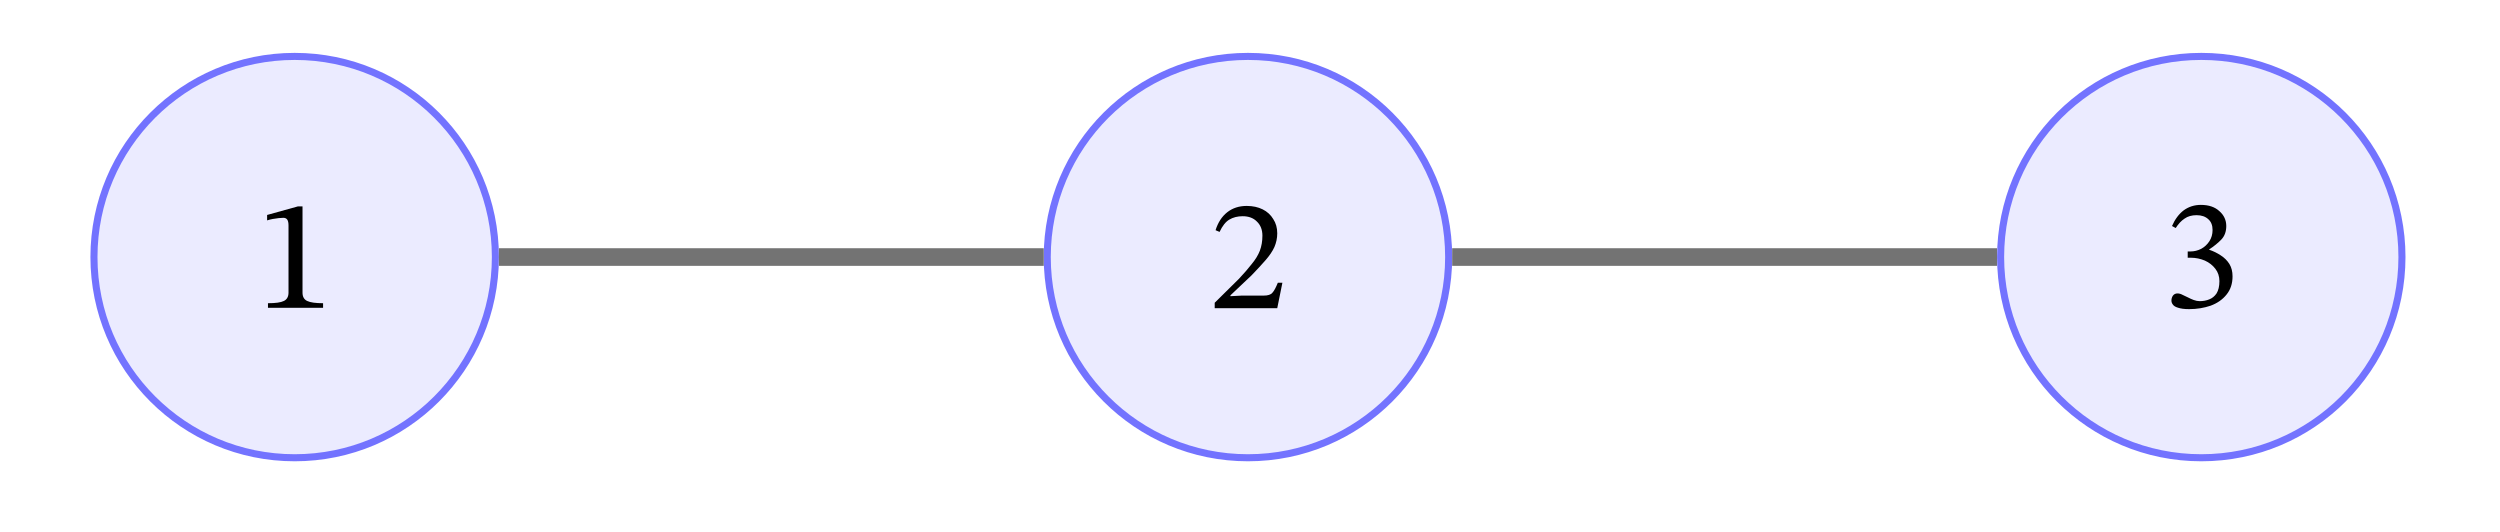
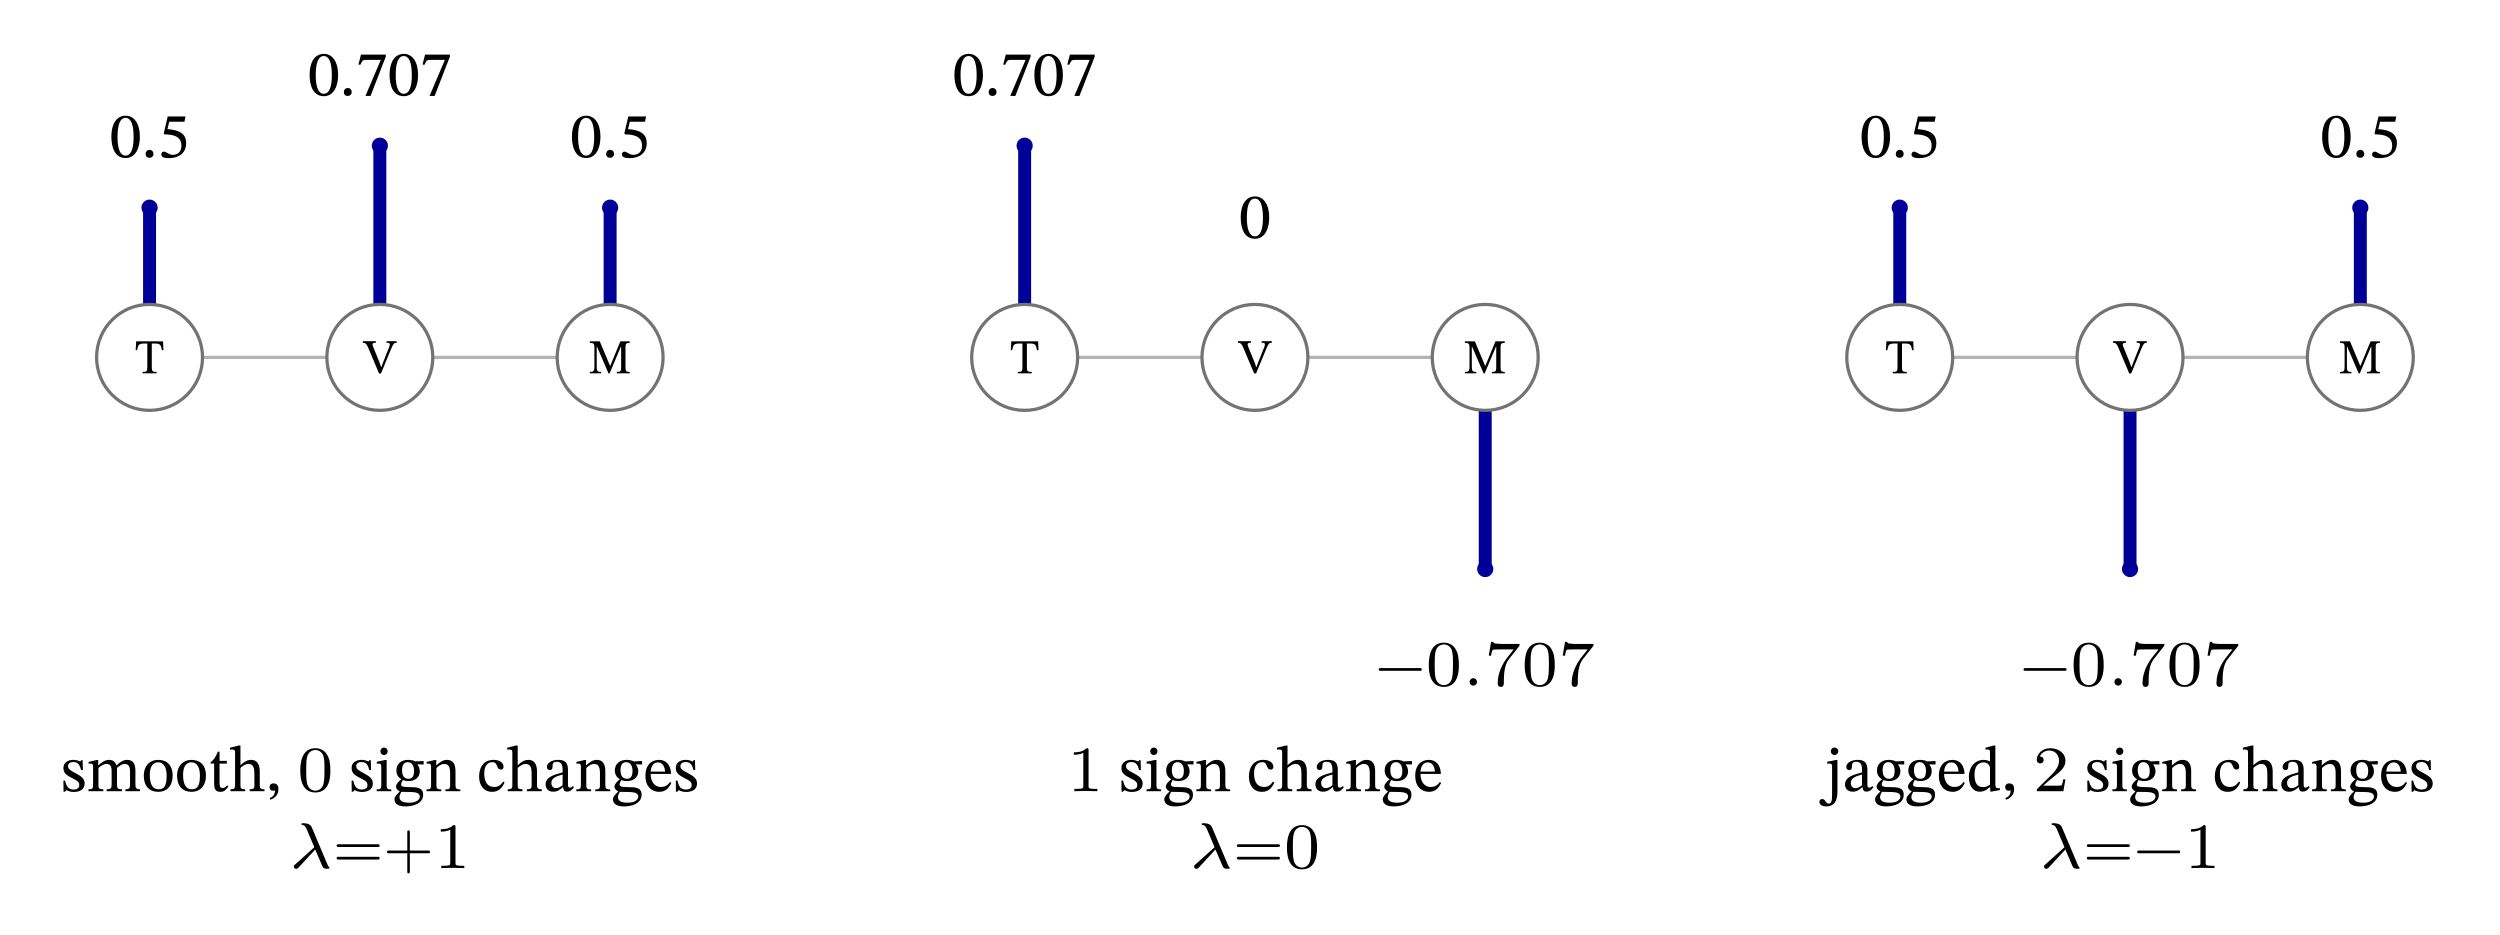
- <svg xmlns="http://www.w3.org/2000/svg" xmlns:xlink="http://www.w3.org/1999/xlink" width="136.77pt" height="29.05pt" viewBox="0 0 136.77 29.05">
+ <svg xmlns="http://www.w3.org/2000/svg" xmlns:xlink="http://www.w3.org/1999/xlink" width="305.43pt" height="114.14pt" viewBox="0 0 305.43 114.14">
  <defs>
    <g>
      <g id="glyph-0-0">
-         <path d="M 3.703 0 L 0.688 0 L 0.688 -0.25 C 1.102 -0.25 1.395 -0.289 1.562 -0.375 C 1.727 -0.457 1.812 -0.609 1.812 -0.828 L 1.812 -4.5 C 1.812 -4.645 1.789 -4.75 1.75 -4.812 C 1.707 -4.883 1.633 -4.922 1.531 -4.922 C 1.469 -4.922 1.383 -4.914 1.281 -4.906 C 1.176 -4.895 1.066 -4.879 0.953 -4.859 C 0.836 -4.836 0.734 -4.812 0.641 -4.781 L 0.641 -5.078 L 2.328 -5.547 L 2.578 -5.547 L 2.578 -0.828 C 2.578 -0.609 2.66 -0.457 2.828 -0.375 C 3.004 -0.289 3.297 -0.25 3.703 -0.25 Z M 3.703 0 " />
+         <path d="M 2.656 0 L 2.656 -0.172 C 2.141 -0.172 2.062 -0.234 2.062 -0.781 L 2.062 -3.641 L 2.438 -3.641 C 3.094 -3.641 3.172 -3.484 3.297 -2.828 L 3.484 -2.828 L 3.438 -3.906 L 0.156 -3.906 L 0.094 -2.828 L 0.266 -2.828 C 0.391 -3.484 0.484 -3.641 1.141 -3.641 L 1.516 -3.641 L 1.516 -0.781 C 1.516 -0.234 1.438 -0.172 0.938 -0.172 L 0.938 0 Z M 2.656 0 " />
      </g>
      <g id="glyph-0-1">
-         <path d="M 3.75 0 L 0.328 0 L 0.328 -0.297 L 1.656 -1.609 C 1.938 -1.91 2.172 -2.18 2.359 -2.422 C 2.555 -2.66 2.703 -2.898 2.797 -3.141 C 2.891 -3.391 2.938 -3.664 2.938 -3.969 C 2.938 -4.289 2.836 -4.547 2.641 -4.734 C 2.453 -4.93 2.191 -5.031 1.859 -5.031 C 1.578 -5.031 1.332 -4.969 1.125 -4.844 C 0.926 -4.727 0.75 -4.504 0.594 -4.172 L 0.375 -4.266 C 0.508 -4.691 0.723 -5.02 1.016 -5.25 C 1.305 -5.477 1.66 -5.594 2.078 -5.594 C 2.41 -5.594 2.703 -5.531 2.953 -5.406 C 3.203 -5.281 3.395 -5.102 3.531 -4.875 C 3.676 -4.656 3.75 -4.395 3.75 -4.094 C 3.75 -3.832 3.695 -3.582 3.594 -3.344 C 3.488 -3.113 3.328 -2.875 3.109 -2.625 C 2.898 -2.383 2.645 -2.109 2.344 -1.797 L 1.188 -0.703 L 1.188 -0.656 L 1.797 -0.688 L 3 -0.688 C 3.238 -0.688 3.398 -0.738 3.484 -0.844 C 3.578 -0.945 3.676 -1.129 3.781 -1.391 L 4.031 -1.391 Z M 3.75 0 " />
+         <path d="M 2.156 0.031 L 3.391 -2.953 C 3.672 -3.625 3.75 -3.719 4.078 -3.719 L 4.078 -3.906 L 2.828 -3.906 L 2.828 -3.719 C 3.109 -3.719 3.234 -3.688 3.234 -3.516 C 3.234 -3.422 3.203 -3.312 3.172 -3.234 L 2.422 -1.344 L 2.203 -0.75 L 2.172 -0.75 L 1.953 -1.375 L 1.234 -3.141 C 1.156 -3.312 1.125 -3.422 1.125 -3.5 C 1.125 -3.719 1.375 -3.719 1.531 -3.719 L 1.531 -3.906 L -0.062 -3.906 L -0.062 -3.719 C 0.266 -3.719 0.391 -3.578 0.562 -3.188 L 1.922 0.031 Z M 2.156 0.031 " />
      </g>
      <g id="glyph-0-2">
-         <path d="M 1.484 0.109 C 1.223 0.109 1.02 0.082 0.875 0.031 C 0.738 -0.008 0.645 -0.066 0.594 -0.141 C 0.539 -0.211 0.516 -0.285 0.516 -0.359 C 0.516 -0.453 0.539 -0.539 0.594 -0.625 C 0.656 -0.707 0.738 -0.75 0.844 -0.75 C 0.938 -0.75 1.031 -0.723 1.125 -0.672 C 1.219 -0.629 1.316 -0.582 1.422 -0.531 C 1.523 -0.477 1.629 -0.43 1.734 -0.391 C 1.848 -0.348 1.957 -0.328 2.062 -0.328 C 2.25 -0.328 2.422 -0.359 2.578 -0.422 C 2.742 -0.484 2.879 -0.594 2.984 -0.75 C 3.086 -0.914 3.141 -1.141 3.141 -1.422 C 3.141 -1.68 3.066 -1.906 2.922 -2.094 C 2.773 -2.289 2.582 -2.441 2.344 -2.547 C 2.102 -2.648 1.848 -2.703 1.578 -2.703 L 1.406 -2.703 L 1.406 -3.047 L 1.562 -3.047 C 1.758 -3.047 1.953 -3.094 2.141 -3.188 C 2.328 -3.289 2.477 -3.43 2.594 -3.609 C 2.707 -3.785 2.766 -3.988 2.766 -4.219 C 2.766 -4.477 2.688 -4.676 2.531 -4.812 C 2.375 -4.957 2.16 -5.031 1.891 -5.031 C 1.629 -5.031 1.41 -4.969 1.234 -4.844 C 1.055 -4.727 0.895 -4.555 0.75 -4.328 L 0.547 -4.438 C 0.711 -4.812 0.926 -5.098 1.188 -5.297 C 1.457 -5.492 1.77 -5.594 2.125 -5.594 C 2.562 -5.594 2.898 -5.477 3.141 -5.25 C 3.391 -5.031 3.516 -4.758 3.516 -4.438 C 3.516 -4.133 3.426 -3.891 3.25 -3.703 C 3.07 -3.516 2.848 -3.332 2.578 -3.156 L 2.578 -3.141 C 2.805 -3.066 3.02 -2.961 3.219 -2.828 C 3.414 -2.703 3.57 -2.547 3.688 -2.359 C 3.801 -2.172 3.859 -1.945 3.859 -1.688 C 3.859 -1.289 3.75 -0.957 3.531 -0.688 C 3.312 -0.414 3.02 -0.211 2.656 -0.078 C 2.301 0.043 1.91 0.109 1.484 0.109 Z M 1.484 0.109 " />
+         <path d="M 1.562 0 L 1.562 -0.172 C 1.109 -0.172 1.016 -0.25 1.016 -0.859 L 1.016 -3.266 L 1.047 -3.266 L 2.453 0 L 2.594 0 L 3.969 -3.266 L 4 -3.266 L 4 -0.703 C 4 -0.266 3.922 -0.172 3.469 -0.172 L 3.469 0 L 5.047 0 L 5.047 -0.172 C 4.625 -0.172 4.531 -0.266 4.531 -0.703 L 4.531 -3.188 C 4.531 -3.625 4.625 -3.719 5.047 -3.719 L 5.047 -3.906 L 3.906 -3.906 L 2.672 -0.922 L 2.641 -0.922 L 1.391 -3.906 L 0.172 -3.906 L 0.172 -3.719 C 0.641 -3.719 0.734 -3.625 0.734 -3.172 L 0.734 -0.859 C 0.734 -0.25 0.641 -0.172 0.172 -0.172 L 0.172 0 Z M 1.562 0 " />
+       </g>
+       <g id="glyph-1-0">
+         <path d="M 1.953 0.094 C 3.188 0.094 3.703 -1.156 3.703 -2.5 C 3.703 -4.141 2.984 -5.078 1.969 -5.078 C 0.828 -5.078 0.219 -4.031 0.219 -2.531 C 0.219 -1.125 0.688 0.094 1.953 0.094 Z M 1.953 -0.203 C 1.328 -0.203 0.969 -0.953 0.969 -2.484 C 0.969 -4.062 1.328 -4.812 1.938 -4.812 C 2.594 -4.812 2.938 -4.062 2.938 -2.453 C 2.938 -0.938 2.578 -0.203 1.953 -0.203 Z M 1.953 -0.203 " />
+       </g>
+       <g id="glyph-1-1">
+         <path d="M 0.953 0.062 C 1.266 0.062 1.453 -0.156 1.453 -0.391 C 1.453 -0.672 1.266 -0.906 0.969 -0.906 C 0.672 -0.906 0.484 -0.672 0.484 -0.406 C 0.484 -0.141 0.641 0.062 0.953 0.062 Z M 0.953 0.062 " />
+       </g>
+       <g id="glyph-1-2">
+         <path d="M 1.375 0.109 C 2.625 0.109 3.5 -0.516 3.5 -1.734 C 3.5 -2.969 2.531 -3.344 1.219 -3.438 L 1.438 -4.344 L 3.297 -4.344 L 3.422 -4.984 L 1.25 -4.984 L 0.766 -2.922 L 0.859 -2.797 C 1.906 -2.781 2.922 -2.578 2.922 -1.422 C 2.922 -0.594 2.422 -0.297 1.859 -0.297 C 1.359 -0.297 1.094 -0.688 0.781 -0.688 C 0.578 -0.688 0.469 -0.516 0.469 -0.344 C 0.469 -0.047 0.766 0.109 1.375 0.109 Z M 1.375 0.109 " />
+       </g>
+       <g id="glyph-1-3">
+         <path d="M 1.812 0.062 L 3.672 -4.734 L 3.672 -4.984 L 0.641 -4.984 L 0.328 -3.766 L 0.578 -3.75 C 0.797 -4.266 0.859 -4.344 1.297 -4.344 L 3.062 -4.344 L 1.188 0.062 Z M 1.812 0.062 " />
+       </g>
+       <g id="glyph-1-4">
+         <path d="M 0.328 0.062 L 0.5 0.062 L 0.672 -0.125 L 0.688 -0.125 C 0.891 -0.031 1.125 0.094 1.578 0.094 C 2.297 0.094 2.906 -0.203 2.906 -0.938 C 2.906 -1.531 2.516 -1.812 1.797 -2.203 C 1.141 -2.531 0.875 -2.734 0.875 -3.047 C 0.875 -3.406 1.156 -3.562 1.516 -3.562 C 2 -3.562 2.297 -3.344 2.469 -2.578 L 2.688 -2.578 L 2.656 -3.797 L 2.5 -3.797 L 2.359 -3.625 C 2.156 -3.719 1.922 -3.828 1.531 -3.828 C 0.844 -3.828 0.312 -3.484 0.312 -2.844 C 0.312 -2.25 0.641 -1.969 1.359 -1.609 C 2.094 -1.25 2.25 -1.094 2.25 -0.734 C 2.25 -0.359 1.953 -0.203 1.562 -0.203 C 0.984 -0.203 0.688 -0.484 0.516 -1.297 L 0.312 -1.297 Z M 0.328 0.062 " />
+       </g>
+       <g id="glyph-1-5">
+         <path d="M 4.344 0 L 4.344 -0.234 C 3.781 -0.234 3.734 -0.375 3.734 -0.922 L 3.734 -2.844 C 4 -3.062 4.328 -3.328 4.656 -3.328 C 5.016 -3.328 5.328 -3.156 5.328 -2.438 L 5.328 -0.922 C 5.328 -0.438 5.312 -0.234 4.766 -0.234 L 4.766 0 L 6.547 0 L 6.547 -0.234 C 6.016 -0.234 5.984 -0.422 5.984 -0.922 L 5.984 -2.531 C 5.984 -3.484 5.578 -3.828 4.969 -3.828 C 4.547 -3.828 4.141 -3.609 3.703 -3.172 L 3.672 -3.172 C 3.516 -3.562 3.25 -3.828 2.797 -3.828 C 2.266 -3.828 1.891 -3.547 1.469 -3.172 L 1.438 -3.172 L 1.438 -3.812 L 1.25 -3.812 L 0.266 -3.578 L 0.266 -3.359 C 0.266 -3.359 0.359 -3.375 0.469 -3.375 C 0.703 -3.375 0.812 -3.297 0.812 -3.016 L 0.812 -0.797 C 0.812 -0.328 0.75 -0.234 0.25 -0.234 L 0.25 0 L 2.062 0 L 2.062 -0.234 C 1.562 -0.234 1.469 -0.328 1.469 -0.766 L 1.469 -2.828 C 1.688 -3.031 2.047 -3.328 2.453 -3.328 C 2.812 -3.328 3.078 -3.156 3.078 -2.484 L 3.078 -0.922 C 3.078 -0.359 3.031 -0.234 2.469 -0.234 L 2.469 0 Z M 4.344 0 " />
+       </g>
+       <g id="glyph-1-6">
+         <path d="M 2.047 0.078 C 3.062 0.078 3.797 -0.609 3.797 -1.938 C 3.797 -3.109 3.125 -3.828 2.047 -3.828 C 0.969 -3.828 0.266 -3.062 0.266 -1.906 C 0.266 -0.625 0.938 0.078 2.047 0.078 Z M 2.078 -0.234 C 1.391 -0.234 1 -0.766 1 -2.016 C 1 -3.031 1.406 -3.531 2.016 -3.531 C 2.719 -3.531 3.062 -2.875 3.062 -1.906 C 3.062 -0.609 2.719 -0.234 2.078 -0.234 Z M 2.078 -0.234 " />
+       </g>
+       <g id="glyph-1-7">
+         <path d="M 2.312 -0.719 C 2.125 -0.484 2.016 -0.391 1.766 -0.391 C 1.453 -0.391 1.391 -0.578 1.391 -1.141 L 1.391 -3.375 L 2.281 -3.375 L 2.281 -3.703 L 1.391 -3.703 L 1.391 -4.828 L 1.188 -4.828 C 0.906 -4.156 0.672 -3.781 0.297 -3.547 L 0.297 -3.375 L 0.734 -3.375 L 0.734 -0.922 C 0.734 -0.203 0.953 0.078 1.484 0.078 C 2 0.078 2.156 -0.156 2.469 -0.578 Z M 2.312 -0.719 " />
+       </g>
+       <g id="glyph-1-8">
+         <path d="M 4.391 0 L 4.391 -0.234 C 3.891 -0.234 3.812 -0.375 3.812 -0.797 L 3.812 -2.375 C 3.812 -3.016 3.656 -3.828 2.75 -3.828 C 2.328 -3.828 1.969 -3.656 1.469 -3.188 L 1.453 -3.188 L 1.453 -5.578 L 1.234 -5.578 L 0.172 -5.312 L 0.172 -5.078 C 0.172 -5.078 0.281 -5.094 0.406 -5.094 C 0.609 -5.094 0.797 -5.062 0.797 -4.781 L 0.797 -0.734 C 0.797 -0.297 0.641 -0.234 0.234 -0.234 L 0.234 0 L 2.031 0 L 2.031 -0.234 C 1.484 -0.234 1.453 -0.359 1.453 -0.766 L 1.453 -2.844 C 1.828 -3.188 2.125 -3.328 2.422 -3.328 C 3.062 -3.328 3.156 -2.781 3.156 -2.141 L 3.156 -0.766 C 3.156 -0.391 3.125 -0.234 2.578 -0.234 L 2.578 0 Z M 4.391 0 " />
+       </g>
+       <g id="glyph-1-9">
+         <path d="M 0.547 1.047 C 0.875 0.906 1.531 0.625 1.531 -0.266 C 1.531 -0.703 1.328 -0.953 0.922 -0.953 C 0.609 -0.953 0.438 -0.75 0.438 -0.484 C 0.438 -0.266 0.562 -0.062 0.875 -0.062 C 0.953 -0.062 1.031 -0.078 1.109 -0.109 C 1.109 0.531 0.75 0.719 0.453 0.844 Z M 0.547 1.047 " />
+       </g>
+       <g id="glyph-1-10">
+         <path d="M 2.031 0 L 2.031 -0.219 C 1.5 -0.219 1.469 -0.344 1.469 -0.797 L 1.469 -3.812 L 1.25 -3.812 L 0.266 -3.594 L 0.266 -3.359 C 0.266 -3.359 0.344 -3.375 0.453 -3.375 C 0.688 -3.375 0.812 -3.344 0.812 -3 L 0.812 -0.797 C 0.812 -0.344 0.781 -0.219 0.25 -0.219 L 0.25 0 Z M 1.141 -4.422 C 1.422 -4.422 1.594 -4.641 1.594 -4.875 C 1.594 -5.109 1.422 -5.328 1.141 -5.328 C 0.875 -5.328 0.703 -5.109 0.703 -4.875 C 0.703 -4.641 0.875 -4.422 1.141 -4.422 Z M 1.141 -4.422 " />
+       </g>
+       <g id="glyph-1-11">
+         <path d="M 1.516 1.859 C 2.5 1.859 3.672 1.5 3.672 0.438 C 3.672 -0.469 2.922 -0.5 1.922 -0.5 C 1.188 -0.5 0.984 -0.578 0.984 -0.828 C 0.984 -0.953 1.109 -1.234 1.188 -1.359 C 1.406 -1.281 1.625 -1.234 1.875 -1.234 C 2.703 -1.234 3.266 -1.703 3.266 -2.438 C 3.266 -2.828 3.094 -3.094 2.984 -3.25 L 2.984 -3.281 L 3.734 -3.266 L 3.734 -3.688 L 2.719 -3.641 C 2.469 -3.766 2.172 -3.828 1.828 -3.828 C 1 -3.828 0.406 -3.344 0.406 -2.547 C 0.406 -2.031 0.625 -1.688 1.016 -1.469 L 1.016 -1.453 C 0.641 -1.172 0.359 -0.844 0.359 -0.547 C 0.359 -0.312 0.578 -0.078 0.812 0.016 L 0.812 0.047 C 0.375 0.453 0.172 0.734 0.172 0.984 C 0.172 1.422 0.469 1.859 1.516 1.859 Z M 1 0.078 C 1.109 0.078 1.266 0.094 1.891 0.094 C 1.922 0.094 1.938 0.094 1.969 0.094 C 2.5 0.109 3.266 0.109 3.266 0.656 C 3.266 1 2.906 1.406 1.969 1.406 C 1.156 1.406 0.781 1.172 0.781 0.719 C 0.781 0.547 0.844 0.375 1 0.078 Z M 1.875 -1.516 C 1.375 -1.516 1.094 -1.891 1.094 -2.578 C 1.094 -3.234 1.375 -3.547 1.781 -3.547 C 2.281 -3.547 2.562 -3.125 2.562 -2.484 C 2.562 -1.734 2.281 -1.516 1.875 -1.516 Z M 1.875 -1.516 " />
+       </g>
+       <g id="glyph-1-12">
+         <path d="M 4.391 0 L 4.391 -0.219 C 3.859 -0.219 3.797 -0.359 3.797 -0.797 L 3.797 -2.422 C 3.797 -3.344 3.469 -3.828 2.75 -3.828 C 2.25 -3.828 1.891 -3.547 1.469 -3.172 L 1.438 -3.172 L 1.453 -3.812 L 1.266 -3.812 L 0.266 -3.578 L 0.266 -3.359 C 0.266 -3.359 0.344 -3.375 0.469 -3.375 C 0.688 -3.375 0.812 -3.312 0.812 -3.016 L 0.812 -0.797 C 0.812 -0.359 0.781 -0.219 0.25 -0.219 L 0.25 0 L 2.062 0 L 2.062 -0.219 C 1.5 -0.219 1.469 -0.359 1.469 -0.797 L 1.469 -2.828 C 1.703 -3.047 2 -3.328 2.422 -3.328 C 2.781 -3.328 3.141 -3.172 3.141 -2.234 L 3.141 -0.797 C 3.141 -0.359 3.125 -0.219 2.562 -0.219 L 2.562 0 Z M 4.391 0 " />
+       </g>
+       <g id="glyph-1-13">
+         <path d="M 3.219 -1.172 C 2.875 -0.719 2.594 -0.516 2.094 -0.516 C 1.266 -0.516 0.891 -1.188 0.891 -2.156 C 0.891 -3.062 1.266 -3.547 1.906 -3.547 C 2.594 -3.547 2.328 -2.641 2.922 -2.641 C 3.141 -2.641 3.25 -2.766 3.25 -3 C 3.25 -3.453 2.797 -3.828 2.047 -3.828 C 0.906 -3.828 0.266 -3.031 0.266 -1.781 C 0.266 -0.688 0.859 0.078 1.844 0.078 C 2.688 0.078 3.078 -0.422 3.375 -1.062 Z M 3.219 -1.172 " />
+       </g>
+       <g id="glyph-1-14">
+         <path d="M 1.234 0.062 C 1.75 0.062 2.031 -0.172 2.406 -0.484 L 2.438 -0.484 C 2.484 -0.141 2.562 0.047 2.906 0.047 C 3.312 0.047 3.5 -0.125 3.766 -0.5 L 3.641 -0.625 C 3.531 -0.516 3.422 -0.438 3.266 -0.438 C 3.109 -0.438 3.031 -0.5 3.031 -0.828 L 3.031 -2.609 C 3.031 -3.438 2.719 -3.828 1.844 -3.828 C 0.984 -3.828 0.453 -3.406 0.453 -2.969 C 0.453 -2.703 0.625 -2.578 0.797 -2.578 C 1.016 -2.578 1.141 -2.703 1.141 -2.953 C 1.141 -3.422 1.219 -3.594 1.672 -3.594 C 2.141 -3.594 2.375 -3.328 2.375 -2.641 L 2.375 -2.297 C 1.703 -2.078 0.297 -1.875 0.297 -0.828 C 0.297 -0.328 0.625 0.062 1.234 0.062 Z M 2.375 -0.734 C 2.109 -0.5 1.828 -0.375 1.562 -0.375 C 1.219 -0.375 1 -0.625 1 -1.016 C 1 -1.641 1.656 -1.844 2.375 -2.031 Z M 2.375 -0.734 " />
+       </g>
+       <g id="glyph-1-15">
+         <path d="M 1.953 0.078 C 2.766 0.078 3.141 -0.422 3.438 -1.016 L 3.281 -1.125 C 3.031 -0.797 2.781 -0.516 2.141 -0.516 C 1.5 -0.516 0.922 -1.031 0.906 -2.109 L 3.406 -2.109 C 3.375 -3.203 2.797 -3.828 1.938 -3.828 C 1.016 -3.828 0.266 -3.203 0.266 -1.875 C 0.266 -0.609 1 0.078 1.953 0.078 Z M 0.906 -2.391 C 0.969 -3.109 1.266 -3.516 1.812 -3.516 C 2.375 -3.516 2.641 -2.984 2.672 -2.391 Z M 0.906 -2.391 " />
+       </g>
+       <g id="glyph-1-16">
+         <path d="M 0.094 1.859 C 1.016 1.859 1.453 1.266 1.453 0.016 L 1.453 -3.812 L 1.234 -3.812 L 0.203 -3.594 L 0.203 -3.359 C 0.203 -3.359 0.312 -3.375 0.438 -3.375 C 0.734 -3.375 0.797 -3.297 0.797 -2.953 L 0.797 0.25 C 0.797 1.094 0.766 1.516 0.375 1.516 C 0.016 1.516 -0.031 0.953 -0.406 0.953 C -0.609 0.953 -0.75 1.094 -0.75 1.281 C -0.75 1.641 -0.438 1.859 0.094 1.859 Z M 1.094 -4.422 C 1.375 -4.422 1.562 -4.641 1.562 -4.875 C 1.562 -5.109 1.375 -5.328 1.094 -5.328 C 0.812 -5.328 0.641 -5.109 0.641 -4.875 C 0.641 -4.641 0.828 -4.422 1.094 -4.422 Z M 1.094 -4.422 " />
+       </g>
+       <g id="glyph-1-17">
+         <path d="M 1.609 0.062 C 2.141 0.062 2.531 -0.234 2.844 -0.5 L 2.875 -0.5 L 2.875 0.047 L 3.047 0.047 L 4.062 -0.141 L 4.062 -0.359 L 3.891 -0.359 C 3.609 -0.359 3.5 -0.438 3.5 -0.844 L 3.5 -5.578 L 3.281 -5.578 L 2.297 -5.312 L 2.297 -5.078 C 2.297 -5.078 2.422 -5.094 2.5 -5.094 C 2.812 -5.094 2.844 -5.031 2.844 -4.688 L 2.844 -3.641 L 2.812 -3.641 C 2.578 -3.766 2.328 -3.828 2.078 -3.828 C 1.078 -3.828 0.266 -3.031 0.266 -1.734 C 0.266 -0.719 0.719 0.062 1.609 0.062 Z M 1.984 -0.5 C 1.312 -0.5 0.953 -0.953 0.953 -2.047 C 0.953 -3.031 1.406 -3.516 2.062 -3.516 C 2.547 -3.516 2.781 -3.203 2.844 -2.891 L 2.844 -0.797 C 2.562 -0.609 2.359 -0.5 1.984 -0.5 Z M 1.984 -0.5 " />
+       </g>
+       <g id="glyph-2-0">
+         <path d="M 5.703 -1.969 C 5.703 -2.062 5.641 -2.141 5.547 -2.141 L 0.594 -2.141 C 0.516 -2.141 0.438 -2.062 0.438 -1.969 C 0.438 -1.891 0.516 -1.812 0.594 -1.812 L 5.547 -1.812 C 5.641 -1.812 5.703 -1.891 5.703 -1.969 Z M 5.703 -1.969 " />
+       </g>
+       <g id="glyph-2-1">
+         <path d="M 4.078 -2.516 C 4.078 -3.391 3.984 -4.016 3.609 -4.562 C 3.375 -4.938 2.875 -5.25 2.25 -5.25 C 0.406 -5.25 0.406 -3.094 0.406 -2.516 C 0.406 -1.953 0.406 0.156 2.25 0.156 C 4.078 0.156 4.078 -1.953 4.078 -2.516 Z M 3.359 -2.625 C 3.359 -2.047 3.359 -1.453 3.25 -0.953 C 3.094 -0.234 2.562 -0.062 2.25 -0.062 C 1.875 -0.062 1.406 -0.281 1.234 -0.922 C 1.125 -1.391 1.125 -2.047 1.125 -2.625 C 1.125 -3.203 1.125 -3.797 1.25 -4.234 C 1.422 -4.859 1.922 -5.031 2.25 -5.031 C 2.672 -5.031 3.078 -4.766 3.219 -4.312 C 3.359 -3.875 3.359 -3.312 3.359 -2.625 Z M 3.359 -2.625 " />
+       </g>
+       <g id="glyph-2-2">
+         <path d="M 1.797 -0.453 C 1.797 -0.734 1.562 -0.906 1.344 -0.906 C 1.078 -0.906 0.891 -0.703 0.891 -0.453 C 0.891 -0.172 1.125 0 1.344 0 C 1.594 0 1.797 -0.219 1.797 -0.453 Z M 1.797 -0.453 " />
+       </g>
+       <g id="glyph-2-3">
+         <path d="M 4.312 -5.094 L 2.234 -5.094 C 1.922 -5.094 1.828 -5.094 1.547 -5.125 C 1.141 -5.156 1.125 -5.203 1.094 -5.344 L 0.828 -5.344 L 0.547 -3.656 L 0.828 -3.656 C 0.844 -3.766 0.922 -4.297 1.047 -4.375 C 1.109 -4.422 1.75 -4.422 1.859 -4.422 L 3.594 -4.422 L 2.766 -3.375 C 1.734 -2.016 1.641 -0.766 1.641 -0.297 C 1.641 -0.203 1.641 0.156 2.016 0.156 C 2.391 0.156 2.391 -0.203 2.391 -0.297 L 2.391 -0.609 C 2.391 -2.156 2.703 -2.859 3.047 -3.281 L 4.234 -4.781 C 4.312 -4.875 4.312 -4.891 4.312 -5.094 Z M 4.312 -5.094 " />
+       </g>
+       <g id="glyph-2-4">
+         <path d="M 4.938 -0.016 C 4.938 -0.062 4.906 -0.078 4.891 -0.094 C 4.797 -0.188 4.719 -0.359 4.688 -0.438 L 2.766 -4.984 C 2.703 -5.125 2.547 -5.484 1.703 -5.484 C 1.609 -5.484 1.5 -5.484 1.5 -5.375 C 1.5 -5.281 1.578 -5.266 1.625 -5.266 C 1.781 -5.234 1.938 -5.219 2.141 -4.766 L 3.078 -2.547 L 0.75 -0.453 C 0.641 -0.375 0.578 -0.312 0.578 -0.172 C 0.578 0.016 0.75 0.094 0.859 0.094 C 1 0.094 1.094 -0.016 1.125 -0.031 L 3.188 -2.266 C 3.594 -1.359 4.047 -0.219 4.125 -0.109 C 4.281 0.078 4.422 0.078 4.547 0.078 L 4.703 0.078 C 4.859 0.078 4.938 0.078 4.938 -0.016 Z M 4.938 -0.016 " />
+       </g>
+       <g id="glyph-2-5">
+         <path d="M 5.703 -2.75 C 5.703 -2.828 5.641 -2.906 5.547 -2.906 L 0.594 -2.906 C 0.516 -2.906 0.438 -2.828 0.438 -2.75 C 0.438 -2.656 0.516 -2.578 0.594 -2.578 L 5.547 -2.578 C 5.641 -2.578 5.703 -2.656 5.703 -2.75 Z M 5.703 -1.203 C 5.703 -1.297 5.641 -1.375 5.547 -1.375 L 0.594 -1.375 C 0.516 -1.375 0.438 -1.297 0.438 -1.203 C 0.438 -1.125 0.516 -1.047 0.594 -1.047 L 5.547 -1.047 C 5.641 -1.047 5.703 -1.125 5.703 -1.203 Z M 5.703 -1.203 " />
+       </g>
+       <g id="glyph-2-6">
+         <path d="M 5.703 -1.969 C 5.703 -2.062 5.641 -2.141 5.547 -2.141 L 3.234 -2.141 L 3.234 -4.453 C 3.234 -4.531 3.156 -4.609 3.078 -4.609 C 2.984 -4.609 2.922 -4.531 2.922 -4.453 L 2.922 -2.141 L 0.594 -2.141 C 0.516 -2.141 0.438 -2.062 0.438 -1.969 C 0.438 -1.891 0.516 -1.812 0.594 -1.812 L 2.922 -1.812 L 2.922 0.5 C 2.922 0.578 2.984 0.656 3.078 0.656 C 3.156 0.656 3.234 0.578 3.234 0.5 L 3.234 -1.812 L 5.547 -1.812 C 5.641 -1.812 5.703 -1.891 5.703 -1.969 Z M 5.703 -1.969 " />
+       </g>
+       <g id="glyph-2-7">
+         <path d="M 3.734 0 L 3.734 -0.281 L 3.438 -0.281 C 2.656 -0.281 2.656 -0.391 2.656 -0.641 L 2.656 -5.031 C 2.656 -5.234 2.625 -5.25 2.406 -5.25 C 1.906 -4.75 1.188 -4.75 0.859 -4.75 L 0.859 -4.453 C 1.047 -4.453 1.578 -4.453 2.016 -4.688 L 2.016 -0.641 C 2.016 -0.391 2.016 -0.281 1.219 -0.281 L 0.922 -0.281 L 0.922 0 L 2.328 -0.031 Z M 3.734 0 " />
+       </g>
+       <g id="glyph-2-8">
+         <path d="M 4 -1.438 L 3.719 -1.438 C 3.703 -1.266 3.625 -0.797 3.516 -0.719 C 3.453 -0.672 2.844 -0.672 2.734 -0.672 L 1.281 -0.672 C 2.109 -1.406 2.391 -1.625 2.859 -2 C 3.453 -2.469 4 -2.953 4 -3.703 C 4 -4.672 3.156 -5.25 2.141 -5.25 C 1.156 -5.25 0.5 -4.562 0.5 -3.828 C 0.5 -3.438 0.844 -3.391 0.922 -3.391 C 1.109 -3.391 1.344 -3.531 1.344 -3.812 C 1.344 -3.953 1.281 -4.234 0.875 -4.234 C 1.109 -4.797 1.656 -4.969 2.031 -4.969 C 2.812 -4.969 3.219 -4.344 3.219 -3.703 C 3.219 -3.016 2.734 -2.469 2.484 -2.188 L 0.578 -0.312 C 0.5 -0.234 0.5 -0.219 0.5 0 L 3.75 0 Z M 4 -1.438 " />
      </g>
    </g>
-     <clipPath id="clip-0">
-       <path clip-rule="nonzero" d="M 2.055 0 L 33 0 L 33 28.129 L 2.055 28.129 Z M 2.055 0 " />
-     </clipPath>
-     <clipPath id="clip-1">
-       <path clip-rule="nonzero" d="M 51 0 L 85 0 L 85 28.129 L 51 28.129 Z M 51 0 " />
-     </clipPath>
-     <clipPath id="clip-2">
-       <path clip-rule="nonzero" d="M 103 0 L 134.492 0 L 134.492 28.129 L 103 28.129 Z M 103 0 " />
-     </clipPath>
  </defs>
-   <path fill-rule="nonzero" fill="rgb(92%, 92%, 100%)" fill-opacity="1" d="M 27.102 14.062 C 27.102 8 22.184 3.086 16.121 3.086 C 10.059 3.086 5.141 8 5.141 14.062 C 5.141 20.129 10.059 25.043 16.121 25.043 C 22.184 25.043 27.102 20.129 27.102 14.062 Z M 27.102 14.062 " />
-   <g clip-path="url(#clip-0)">
-     <path fill="none" stroke-width="0.399" stroke-linecap="butt" stroke-linejoin="miter" stroke="rgb(45%, 45%, 100%)" stroke-opacity="1" stroke-miterlimit="10" d="M 11.34 0.002 C 11.34 6.262 6.261 11.337 -0 11.337 C -6.261 11.337 -11.34 6.262 -11.34 0.002 C -11.34 -6.263 -6.261 -11.338 -0 -11.338 C 6.261 -11.338 11.34 -6.263 11.34 0.002 Z M 11.34 0.002 " transform="matrix(0.968333, 0, 0, -0.968333, 16.12114, 14.06407)" />
-   </g>
-   <g fill="rgb(0%, 0%, 0%)" fill-opacity="1">
-     <use xlink:href="#glyph-0-0" x="13.972" y="16.838" />
-   </g>
-   <path fill-rule="nonzero" fill="rgb(92%, 92%, 100%)" fill-opacity="1" d="M 79.254 14.062 C 79.254 8 74.34 3.086 68.273 3.086 C 62.211 3.086 57.293 8 57.293 14.062 C 57.293 20.129 62.211 25.043 68.273 25.043 C 74.34 25.043 79.254 20.129 79.254 14.062 Z M 79.254 14.062 " />
-   <g clip-path="url(#clip-1)">
-     <path fill="none" stroke-width="0.399" stroke-linecap="butt" stroke-linejoin="miter" stroke="rgb(45%, 45%, 100%)" stroke-opacity="1" stroke-miterlimit="10" d="M 65.197 0.002 C 65.197 6.262 60.123 11.337 53.858 11.337 C 47.597 11.337 42.518 6.262 42.518 0.002 C 42.518 -6.263 47.597 -11.338 53.858 -11.338 C 60.123 -11.338 65.197 -6.263 65.197 0.002 Z M 65.197 0.002 " transform="matrix(0.968333, 0, 0, -0.968333, 16.12114, 14.06407)" />
-   </g>
-   <g fill="rgb(0%, 0%, 0%)" fill-opacity="1">
-     <use xlink:href="#glyph-0-1" x="66.126" y="16.86" />
-   </g>
-   <path fill-rule="nonzero" fill="rgb(92%, 92%, 100%)" fill-opacity="1" d="M 131.406 14.062 C 131.406 8 126.492 3.086 120.43 3.086 C 114.363 3.086 109.449 8 109.449 14.062 C 109.449 20.129 114.363 25.043 120.43 25.043 C 126.492 25.043 131.406 20.129 131.406 14.062 Z M 131.406 14.062 " />
-   <g clip-path="url(#clip-2)">
-     <path fill="none" stroke-width="0.399" stroke-linecap="butt" stroke-linejoin="miter" stroke="rgb(45%, 45%, 100%)" stroke-opacity="1" stroke-miterlimit="10" d="M 119.055 0.002 C 119.055 6.262 113.98 11.337 107.72 11.337 C 101.455 11.337 96.38 6.262 96.38 0.002 C 96.38 -6.263 101.455 -11.338 107.72 -11.338 C 113.98 -11.338 119.055 -6.263 119.055 0.002 Z M 119.055 0.002 " transform="matrix(0.968333, 0, 0, -0.968333, 16.12114, 14.06407)" />
-   </g>
-   <g fill="rgb(0%, 0%, 0%)" fill-opacity="1">
-     <use xlink:href="#glyph-0-2" x="118.279" y="16.803" />
-   </g>
-   <path fill="none" stroke-width="0.996" stroke-linecap="butt" stroke-linejoin="miter" stroke="rgb(45%, 45%, 45%)" stroke-opacity="1" stroke-miterlimit="10" d="M 11.537 0.002 L 42.321 0.002 M 65.395 0.002 L 96.178 0.002 " transform="matrix(0.968333, 0, 0, -0.968333, 16.12114, 14.06407)" />
+   <path fill="none" stroke-width="0.399" stroke-linecap="butt" stroke-linejoin="miter" stroke="rgb(70%, 70%, 70%)" stroke-opacity="1" stroke-miterlimit="10" d="M -0.001 0.001 L 56.692 0.001 " transform="matrix(0.992522, 0, 0, -0.992522, 18.27098, 43.66103)" />
+   <path fill="none" stroke-width="1.594" stroke-linecap="butt" stroke-linejoin="miter" stroke="rgb(0%, 0%, 59.999%)" stroke-opacity="1" stroke-miterlimit="10" d="M -0.001 0.001 L -0.001 18.424 " transform="matrix(0.992522, 0, 0, -0.992522, 18.27098, 43.66103)" />
+   <path fill-rule="nonzero" fill="rgb(0%, 0%, 59.999%)" fill-opacity="1" d="M 19.262 25.375 C 19.262 24.828 18.816 24.383 18.27 24.383 C 17.727 24.383 17.281 24.828 17.281 25.375 C 17.281 25.918 17.727 26.363 18.27 26.363 C 18.816 26.363 19.262 25.918 19.262 25.375 Z M 19.262 25.375 " />
+   <path fill="none" stroke-width="1.594" stroke-linecap="butt" stroke-linejoin="miter" stroke="rgb(0%, 0%, 59.999%)" stroke-opacity="1" stroke-miterlimit="10" d="M 28.347 0.001 L 28.347 26.055 " transform="matrix(0.992522, 0, 0, -0.992522, 18.27098, 43.66103)" />
+   <path fill-rule="nonzero" fill="rgb(0%, 0%, 59.999%)" fill-opacity="1" d="M 47.395 17.801 C 47.395 17.258 46.953 16.812 46.406 16.812 C 45.859 16.812 45.418 17.258 45.418 17.801 C 45.418 18.348 45.859 18.793 46.406 18.793 C 46.953 18.793 47.395 18.348 47.395 17.801 Z M 47.395 17.801 " />
+   <path fill="none" stroke-width="1.594" stroke-linecap="butt" stroke-linejoin="miter" stroke="rgb(0%, 0%, 59.999%)" stroke-opacity="1" stroke-miterlimit="10" d="M 56.692 0.001 L 56.692 18.424 " transform="matrix(0.992522, 0, 0, -0.992522, 18.27098, 43.66103)" />
+   <path fill-rule="nonzero" fill="rgb(0%, 0%, 59.999%)" fill-opacity="1" d="M 75.531 25.375 C 75.531 24.828 75.086 24.383 74.539 24.383 C 73.996 24.383 73.551 24.828 73.551 25.375 C 73.551 25.918 73.996 26.363 74.539 26.363 C 75.086 26.363 75.531 25.918 75.531 25.375 Z M 75.531 25.375 " />
+   <path fill-rule="nonzero" fill="rgb(100%, 100%, 100%)" fill-opacity="1" stroke-width="0.399" stroke-linecap="butt" stroke-linejoin="miter" stroke="rgb(45%, 45%, 45%)" stroke-opacity="1" stroke-miterlimit="10" d="M 6.52 0.001 C 6.52 3.602 3.6 6.518 -0.001 6.518 C -3.603 6.518 -6.519 3.602 -6.519 0.001 C -6.519 -3.6 -3.603 -6.521 -0.001 -6.521 C 3.6 -6.521 6.52 -3.6 6.52 0.001 Z M 6.52 0.001 " transform="matrix(0.992522, 0, 0, -0.992522, 18.27098, 43.66103)" />
+   <g fill="rgb(0%, 0%, 0%)" fill-opacity="1">
+     <use xlink:href="#glyph-0-0" x="16.482" y="45.61" />
+   </g>
+   <path fill-rule="nonzero" fill="rgb(100%, 100%, 100%)" fill-opacity="1" stroke-width="0.399" stroke-linecap="butt" stroke-linejoin="miter" stroke="rgb(45%, 45%, 45%)" stroke-opacity="1" stroke-miterlimit="10" d="M 34.865 0.001 C 34.865 3.602 31.948 6.518 28.347 6.518 C 24.746 6.518 21.826 3.602 21.826 0.001 C 21.826 -3.6 24.746 -6.521 28.347 -6.521 C 31.948 -6.521 34.865 -3.6 34.865 0.001 Z M 34.865 0.001 " transform="matrix(0.992522, 0, 0, -0.992522, 18.27098, 43.66103)" />
+   <g fill="rgb(0%, 0%, 0%)" fill-opacity="1">
+     <use xlink:href="#glyph-0-1" x="44.388" y="45.595" />
+   </g>
+   <path fill-rule="nonzero" fill="rgb(100%, 100%, 100%)" fill-opacity="1" stroke-width="0.399" stroke-linecap="butt" stroke-linejoin="miter" stroke="rgb(45%, 45%, 45%)" stroke-opacity="1" stroke-miterlimit="10" d="M 63.213 0.001 C 63.213 3.602 60.293 6.518 56.692 6.518 C 53.091 6.518 50.175 3.602 50.175 0.001 C 50.175 -3.6 53.091 -6.521 56.692 -6.521 C 60.293 -6.521 63.213 -3.6 63.213 0.001 Z M 63.213 0.001 " transform="matrix(0.992522, 0, 0, -0.992522, 18.27098, 43.66103)" />
+   <g fill="rgb(0%, 0%, 0%)" fill-opacity="1">
+     <use xlink:href="#glyph-0-2" x="71.886" y="45.61" />
+   </g>
+   <g fill="rgb(0%, 0%, 0%)" fill-opacity="1">
+     <use xlink:href="#glyph-1-0" x="13.386" y="19.213" />
+     <use xlink:href="#glyph-1-1" x="17.301" y="19.213" />
+     <use xlink:href="#glyph-1-2" x="19.24" y="19.213" />
+   </g>
+   <g fill="rgb(0%, 0%, 0%)" fill-opacity="1">
+     <use xlink:href="#glyph-1-0" x="37.605" y="11.658" />
+     <use xlink:href="#glyph-1-1" x="41.521" y="11.658" />
+     <use xlink:href="#glyph-1-3" x="43.459" y="11.658" />
+     <use xlink:href="#glyph-1-0" x="47.375" y="11.658" />
+     <use xlink:href="#glyph-1-3" x="51.29" y="11.658" />
+   </g>
+   <g fill="rgb(0%, 0%, 0%)" fill-opacity="1">
+     <use xlink:href="#glyph-1-0" x="69.656" y="19.213" />
+     <use xlink:href="#glyph-1-1" x="73.572" y="19.213" />
+     <use xlink:href="#glyph-1-2" x="75.51" y="19.213" />
+   </g>
+   <path fill="none" stroke-width="0.399" stroke-linecap="butt" stroke-linejoin="miter" stroke="rgb(70%, 70%, 70%)" stroke-opacity="1" stroke-miterlimit="10" d="M 107.718 0.001 L 164.412 0.001 " transform="matrix(0.992522, 0, 0, -0.992522, 18.27098, 43.66103)" />
+   <path fill="none" stroke-width="1.594" stroke-linecap="butt" stroke-linejoin="miter" stroke="rgb(0%, 0%, 59.999%)" stroke-opacity="1" stroke-miterlimit="10" d="M 107.718 0.001 L 107.718 26.055 " transform="matrix(0.992522, 0, 0, -0.992522, 18.27098, 43.66103)" />
+   <path fill-rule="nonzero" fill="rgb(0%, 0%, 59.999%)" fill-opacity="1" d="M 126.172 17.801 C 126.172 17.258 125.73 16.812 125.184 16.812 C 124.637 16.812 124.195 17.258 124.195 17.801 C 124.195 18.348 124.637 18.793 125.184 18.793 C 125.73 18.793 126.172 18.348 126.172 17.801 Z M 126.172 17.801 " />
+   <path fill="none" stroke-width="1.594" stroke-linecap="butt" stroke-linejoin="miter" stroke="rgb(0%, 0%, 59.999%)" stroke-opacity="1" stroke-miterlimit="10" d="M 136.063 0.001 L 136.063 0.001 " transform="matrix(0.992522, 0, 0, -0.992522, 18.27098, 43.66103)" />
+   <path fill-rule="nonzero" fill="rgb(0%, 0%, 59.999%)" fill-opacity="1" d="M 154.309 43.66 C 154.309 43.113 153.863 42.672 153.316 42.672 C 152.773 42.672 152.328 43.113 152.328 43.66 C 152.328 44.207 152.773 44.648 153.316 44.648 C 153.863 44.648 154.309 44.207 154.309 43.66 Z M 154.309 43.66 " />
+   <path fill="none" stroke-width="1.594" stroke-linecap="butt" stroke-linejoin="miter" stroke="rgb(0%, 0%, 59.999%)" stroke-opacity="1" stroke-miterlimit="10" d="M 164.412 0.001 L 164.412 -26.053 " transform="matrix(0.992522, 0, 0, -0.992522, 18.27098, 43.66103)" />
+   <path fill-rule="nonzero" fill="rgb(0%, 0%, 59.999%)" fill-opacity="1" d="M 182.441 69.52 C 182.441 68.973 182 68.531 181.453 68.531 C 180.906 68.531 180.465 68.973 180.465 69.52 C 180.465 70.066 180.906 70.508 181.453 70.508 C 182 70.508 182.441 70.066 182.441 69.52 Z M 182.441 69.52 " />
+   <path fill-rule="nonzero" fill="rgb(100%, 100%, 100%)" fill-opacity="1" stroke-width="0.399" stroke-linecap="butt" stroke-linejoin="miter" stroke="rgb(45%, 45%, 45%)" stroke-opacity="1" stroke-miterlimit="10" d="M 114.24 0.001 C 114.24 3.602 111.319 6.518 107.718 6.518 C 104.117 6.518 101.197 3.602 101.197 0.001 C 101.197 -3.6 104.117 -6.521 107.718 -6.521 C 111.319 -6.521 114.24 -3.6 114.24 0.001 Z M 114.24 0.001 " transform="matrix(0.992522, 0, 0, -0.992522, 18.27098, 43.66103)" />
+   <g fill="rgb(0%, 0%, 0%)" fill-opacity="1">
+     <use xlink:href="#glyph-0-0" x="123.395" y="45.61" />
+   </g>
+   <path fill-rule="nonzero" fill="rgb(100%, 100%, 100%)" fill-opacity="1" stroke-width="0.399" stroke-linecap="butt" stroke-linejoin="miter" stroke="rgb(45%, 45%, 45%)" stroke-opacity="1" stroke-miterlimit="10" d="M 142.584 0.001 C 142.584 3.602 139.664 6.518 136.063 6.518 C 132.466 6.518 129.545 3.602 129.545 0.001 C 129.545 -3.6 132.466 -6.521 136.063 -6.521 C 139.664 -6.521 142.584 -3.6 142.584 0.001 Z M 142.584 0.001 " transform="matrix(0.992522, 0, 0, -0.992522, 18.27098, 43.66103)" />
+   <g fill="rgb(0%, 0%, 0%)" fill-opacity="1">
+     <use xlink:href="#glyph-0-1" x="151.301" y="45.595" />
+   </g>
+   <path fill-rule="nonzero" fill="rgb(100%, 100%, 100%)" fill-opacity="1" stroke-width="0.399" stroke-linecap="butt" stroke-linejoin="miter" stroke="rgb(45%, 45%, 45%)" stroke-opacity="1" stroke-miterlimit="10" d="M 170.933 0.001 C 170.933 3.602 168.013 6.518 164.412 6.518 C 160.811 6.518 157.89 3.602 157.89 0.001 C 157.89 -3.6 160.811 -6.521 164.412 -6.521 C 168.013 -6.521 170.933 -3.6 170.933 0.001 Z M 170.933 0.001 " transform="matrix(0.992522, 0, 0, -0.992522, 18.27098, 43.66103)" />
+   <g fill="rgb(0%, 0%, 0%)" fill-opacity="1">
+     <use xlink:href="#glyph-0-2" x="178.798" y="45.61" />
+   </g>
+   <g fill="rgb(0%, 0%, 0%)" fill-opacity="1">
+     <use xlink:href="#glyph-1-0" x="116.383" y="11.658" />
+     <use xlink:href="#glyph-1-1" x="120.298" y="11.658" />
+     <use xlink:href="#glyph-1-3" x="122.237" y="11.658" />
+     <use xlink:href="#glyph-1-0" x="126.152" y="11.658" />
+     <use xlink:href="#glyph-1-3" x="130.068" y="11.658" />
+   </g>
+   <g fill="rgb(0%, 0%, 0%)" fill-opacity="1">
+     <use xlink:href="#glyph-1-0" x="151.36" y="29.076" />
+   </g>
+   <path fill="none" stroke-width="0.399" stroke-linecap="butt" stroke-linejoin="miter" stroke="rgb(70%, 70%, 70%)" stroke-opacity="1" stroke-miterlimit="10" d="M 215.438 0.001 L 272.131 0.001 " transform="matrix(0.992522, 0, 0, -0.992522, 18.27098, 43.66103)" />
+   <path fill="none" stroke-width="1.594" stroke-linecap="butt" stroke-linejoin="miter" stroke="rgb(0%, 0%, 59.999%)" stroke-opacity="1" stroke-miterlimit="10" d="M 215.438 0.001 L 215.438 18.424 " transform="matrix(0.992522, 0, 0, -0.992522, 18.27098, 43.66103)" />
+   <path fill-rule="nonzero" fill="rgb(0%, 0%, 59.999%)" fill-opacity="1" d="M 233.086 25.375 C 233.086 24.828 232.641 24.383 232.098 24.383 C 231.551 24.383 231.105 24.828 231.105 25.375 C 231.105 25.918 231.551 26.363 232.098 26.363 C 232.641 26.363 233.086 25.918 233.086 25.375 Z M 233.086 25.375 " />
+   <path fill="none" stroke-width="1.594" stroke-linecap="butt" stroke-linejoin="miter" stroke="rgb(0%, 0%, 59.999%)" stroke-opacity="1" stroke-miterlimit="10" d="M 243.783 0.001 L 243.783 -26.053 " transform="matrix(0.992522, 0, 0, -0.992522, 18.27098, 43.66103)" />
+   <path fill-rule="nonzero" fill="rgb(0%, 0%, 59.999%)" fill-opacity="1" d="M 261.219 69.52 C 261.219 68.973 260.777 68.531 260.23 68.531 C 259.684 68.531 259.242 68.973 259.242 69.52 C 259.242 70.066 259.684 70.508 260.23 70.508 C 260.777 70.508 261.219 70.066 261.219 69.52 Z M 261.219 69.52 " />
+   <path fill="none" stroke-width="1.594" stroke-linecap="butt" stroke-linejoin="miter" stroke="rgb(0%, 0%, 59.999%)" stroke-opacity="1" stroke-miterlimit="10" d="M 272.131 0.001 L 272.131 18.424 " transform="matrix(0.992522, 0, 0, -0.992522, 18.27098, 43.66103)" />
+   <path fill-rule="nonzero" fill="rgb(0%, 0%, 59.999%)" fill-opacity="1" d="M 289.355 25.375 C 289.355 24.828 288.91 24.383 288.367 24.383 C 287.82 24.383 287.375 24.828 287.375 25.375 C 287.375 25.918 287.82 26.363 288.367 26.363 C 288.91 26.363 289.355 25.918 289.355 25.375 Z M 289.355 25.375 " />
+   <path fill-rule="nonzero" fill="rgb(100%, 100%, 100%)" fill-opacity="1" stroke-width="0.399" stroke-linecap="butt" stroke-linejoin="miter" stroke="rgb(45%, 45%, 45%)" stroke-opacity="1" stroke-miterlimit="10" d="M 221.955 0.001 C 221.955 3.602 219.035 6.518 215.438 6.518 C 211.837 6.518 208.916 3.602 208.916 0.001 C 208.916 -3.6 211.837 -6.521 215.438 -6.521 C 219.035 -6.521 221.955 -3.6 221.955 0.001 Z M 221.955 0.001 " transform="matrix(0.992522, 0, 0, -0.992522, 18.27098, 43.66103)" />
+   <g fill="rgb(0%, 0%, 0%)" fill-opacity="1">
+     <use xlink:href="#glyph-0-0" x="230.307" y="45.61" />
+   </g>
+   <path fill-rule="nonzero" fill="rgb(100%, 100%, 100%)" fill-opacity="1" stroke-width="0.399" stroke-linecap="butt" stroke-linejoin="miter" stroke="rgb(45%, 45%, 45%)" stroke-opacity="1" stroke-miterlimit="10" d="M 250.304 0.001 C 250.304 3.602 247.384 6.518 243.783 6.518 C 240.181 6.518 237.261 3.602 237.261 0.001 C 237.261 -3.6 240.181 -6.521 243.783 -6.521 C 247.384 -6.521 250.304 -3.6 250.304 0.001 Z M 250.304 0.001 " transform="matrix(0.992522, 0, 0, -0.992522, 18.27098, 43.66103)" />
+   <g fill="rgb(0%, 0%, 0%)" fill-opacity="1">
+     <use xlink:href="#glyph-0-1" x="258.213" y="45.595" />
+   </g>
+   <path fill-rule="nonzero" fill="rgb(100%, 100%, 100%)" fill-opacity="1" stroke-width="0.399" stroke-linecap="butt" stroke-linejoin="miter" stroke="rgb(45%, 45%, 45%)" stroke-opacity="1" stroke-miterlimit="10" d="M 278.649 0.001 C 278.649 3.602 275.728 6.518 272.131 6.518 C 268.53 6.518 265.61 3.602 265.61 0.001 C 265.61 -3.6 268.53 -6.521 272.131 -6.521 C 275.728 -6.521 278.649 -3.6 278.649 0.001 Z M 278.649 0.001 " transform="matrix(0.992522, 0, 0, -0.992522, 18.27098, 43.66103)" />
+   <g fill="rgb(0%, 0%, 0%)" fill-opacity="1">
+     <use xlink:href="#glyph-0-2" x="285.711" y="45.61" />
+   </g>
+   <g fill="rgb(0%, 0%, 0%)" fill-opacity="1">
+     <use xlink:href="#glyph-1-0" x="227.211" y="19.213" />
+     <use xlink:href="#glyph-1-1" x="231.126" y="19.213" />
+     <use xlink:href="#glyph-1-2" x="233.064" y="19.213" />
+   </g>
+   <g fill="rgb(0%, 0%, 0%)" fill-opacity="1">
+     <use xlink:href="#glyph-1-0" x="283.481" y="19.213" />
+     <use xlink:href="#glyph-1-1" x="287.396" y="19.213" />
+     <use xlink:href="#glyph-1-2" x="289.334" y="19.213" />
+   </g>
+   <g fill="rgb(0%, 0%, 0%)" fill-opacity="1">
+     <use xlink:href="#glyph-2-0" x="168.001" y="83.764" />
+     <use xlink:href="#glyph-2-1" x="174.155" y="83.764" />
+     <use xlink:href="#glyph-2-2" x="178.656" y="83.764" />
+     <use xlink:href="#glyph-2-3" x="181.338" y="83.764" />
+   </g>
+   <g fill="rgb(0%, 0%, 0%)" fill-opacity="1">
+     <use xlink:href="#glyph-2-1" x="185.871" y="83.764" />
+     <use xlink:href="#glyph-2-3" x="190.372" y="83.764" />
+   </g>
+   <g fill="rgb(0%, 0%, 0%)" fill-opacity="1">
+     <use xlink:href="#glyph-2-0" x="246.778" y="83.764" />
+     <use xlink:href="#glyph-2-1" x="252.933" y="83.764" />
+     <use xlink:href="#glyph-2-2" x="257.434" y="83.764" />
+     <use xlink:href="#glyph-2-3" x="260.115" y="83.764" />
+   </g>
+   <g fill="rgb(0%, 0%, 0%)" fill-opacity="1">
+     <use xlink:href="#glyph-2-1" x="264.648" y="83.764" />
+     <use xlink:href="#glyph-2-3" x="269.149" y="83.764" />
+   </g>
+   <g fill="rgb(0%, 0%, 0%)" fill-opacity="1">
+     <use xlink:href="#glyph-1-4" x="7.435" y="96.662" />
+     <use xlink:href="#glyph-1-5" x="10.559" y="96.662" />
+     <use xlink:href="#glyph-1-6" x="17.299" y="96.662" />
+     <use xlink:href="#glyph-1-6" x="21.365" y="96.662" />
+     <use xlink:href="#glyph-1-7" x="25.431" y="96.662" />
+     <use xlink:href="#glyph-1-8" x="27.923" y="96.662" />
+     <use xlink:href="#glyph-1-9" x="32.487" y="96.662" />
+   </g>
+   <g fill="rgb(0%, 0%, 0%)" fill-opacity="1">
+     <use xlink:href="#glyph-2-1" x="36.284" y="96.662" />
+   </g>
+   <g fill="rgb(0%, 0%, 0%)" fill-opacity="1">
+     <use xlink:href="#glyph-1-4" x="42.644" y="96.662" />
+     <use xlink:href="#glyph-1-10" x="45.769" y="96.662" />
+     <use xlink:href="#glyph-1-11" x="48.023" y="96.662" />
+     <use xlink:href="#glyph-1-12" x="51.852" y="96.662" />
+   </g>
+   <g fill="rgb(0%, 0%, 0%)" fill-opacity="1">
+     <use xlink:href="#glyph-1-13" x="58.268" y="96.662" />
+     <use xlink:href="#glyph-1-8" x="61.796" y="96.662" />
+     <use xlink:href="#glyph-1-14" x="66.36" y="96.662" />
+     <use xlink:href="#glyph-1-12" x="70.157" y="96.662" />
+     <use xlink:href="#glyph-1-11" x="74.713" y="96.662" />
+   </g>
+   <g fill="rgb(0%, 0%, 0%)" fill-opacity="1">
+     <use xlink:href="#glyph-1-15" x="78.582" y="96.662" />
+     <use xlink:href="#glyph-1-4" x="82.252" y="96.662" />
+   </g>
+   <g fill="rgb(0%, 0%, 0%)" fill-opacity="1">
+     <use xlink:href="#glyph-2-4" x="35.32" y="106.055" />
+     <use xlink:href="#glyph-2-5" x="40.683" y="106.055" />
+     <use xlink:href="#glyph-2-6" x="46.837" y="106.055" />
+     <use xlink:href="#glyph-2-7" x="52.992" y="106.055" />
+   </g>
+   <g fill="rgb(0%, 0%, 0%)" fill-opacity="1">
+     <use xlink:href="#glyph-2-7" x="130.334" y="96.662" />
+   </g>
+   <g fill="rgb(0%, 0%, 0%)" fill-opacity="1">
+     <use xlink:href="#glyph-1-4" x="136.694" y="96.662" />
+     <use xlink:href="#glyph-1-10" x="139.818" y="96.662" />
+     <use xlink:href="#glyph-1-11" x="142.073" y="96.662" />
+     <use xlink:href="#glyph-1-12" x="145.902" y="96.662" />
+   </g>
+   <g fill="rgb(0%, 0%, 0%)" fill-opacity="1">
+     <use xlink:href="#glyph-1-13" x="152.317" y="96.662" />
+     <use xlink:href="#glyph-1-8" x="155.845" y="96.662" />
+     <use xlink:href="#glyph-1-14" x="160.409" y="96.662" />
+     <use xlink:href="#glyph-1-12" x="164.206" y="96.662" />
+     <use xlink:href="#glyph-1-11" x="168.763" y="96.662" />
+   </g>
+   <g fill="rgb(0%, 0%, 0%)" fill-opacity="1">
+     <use xlink:href="#glyph-1-15" x="172.631" y="96.662" />
+   </g>
+   <g fill="rgb(0%, 0%, 0%)" fill-opacity="1">
+     <use xlink:href="#glyph-2-4" x="145.308" y="106.055" />
+     <use xlink:href="#glyph-2-5" x="150.671" y="106.055" />
+     <use xlink:href="#glyph-2-1" x="156.825" y="106.055" />
+   </g>
+   <g fill="rgb(0%, 0%, 0%)" fill-opacity="1">
+     <use xlink:href="#glyph-1-16" x="223.031" y="96.662" />
+     <use xlink:href="#glyph-1-14" x="225.112" y="96.662" />
+     <use xlink:href="#glyph-1-11" x="228.909" y="96.662" />
+     <use xlink:href="#glyph-1-11" x="232.737" y="96.662" />
+   </g>
+   <g fill="rgb(0%, 0%, 0%)" fill-opacity="1">
+     <use xlink:href="#glyph-1-15" x="236.606" y="96.662" />
+     <use xlink:href="#glyph-1-17" x="240.276" y="96.662" />
+     <use xlink:href="#glyph-1-9" x="244.54" y="96.662" />
+   </g>
+   <g fill="rgb(0%, 0%, 0%)" fill-opacity="1">
+     <use xlink:href="#glyph-2-8" x="248.337" y="96.662" />
+   </g>
+   <g fill="rgb(0%, 0%, 0%)" fill-opacity="1">
+     <use xlink:href="#glyph-1-4" x="254.697" y="96.662" />
+     <use xlink:href="#glyph-1-10" x="257.821" y="96.662" />
+     <use xlink:href="#glyph-1-11" x="260.076" y="96.662" />
+     <use xlink:href="#glyph-1-12" x="263.904" y="96.662" />
+   </g>
+   <g fill="rgb(0%, 0%, 0%)" fill-opacity="1">
+     <use xlink:href="#glyph-1-13" x="270.32" y="96.662" />
+     <use xlink:href="#glyph-1-8" x="273.848" y="96.662" />
+     <use xlink:href="#glyph-1-14" x="278.412" y="96.662" />
+     <use xlink:href="#glyph-1-12" x="282.209" y="96.662" />
+     <use xlink:href="#glyph-1-11" x="286.766" y="96.662" />
+   </g>
+   <g fill="rgb(0%, 0%, 0%)" fill-opacity="1">
+     <use xlink:href="#glyph-1-15" x="290.634" y="96.662" />
+     <use xlink:href="#glyph-1-4" x="294.304" y="96.662" />
+   </g>
+   <g fill="rgb(0%, 0%, 0%)" fill-opacity="1">
+     <use xlink:href="#glyph-2-4" x="249.143" y="106.055" />
+     <use xlink:href="#glyph-2-5" x="254.507" y="106.055" />
+     <use xlink:href="#glyph-2-0" x="260.661" y="106.055" />
+     <use xlink:href="#glyph-2-7" x="266.816" y="106.055" />
+   </g>
</svg>
